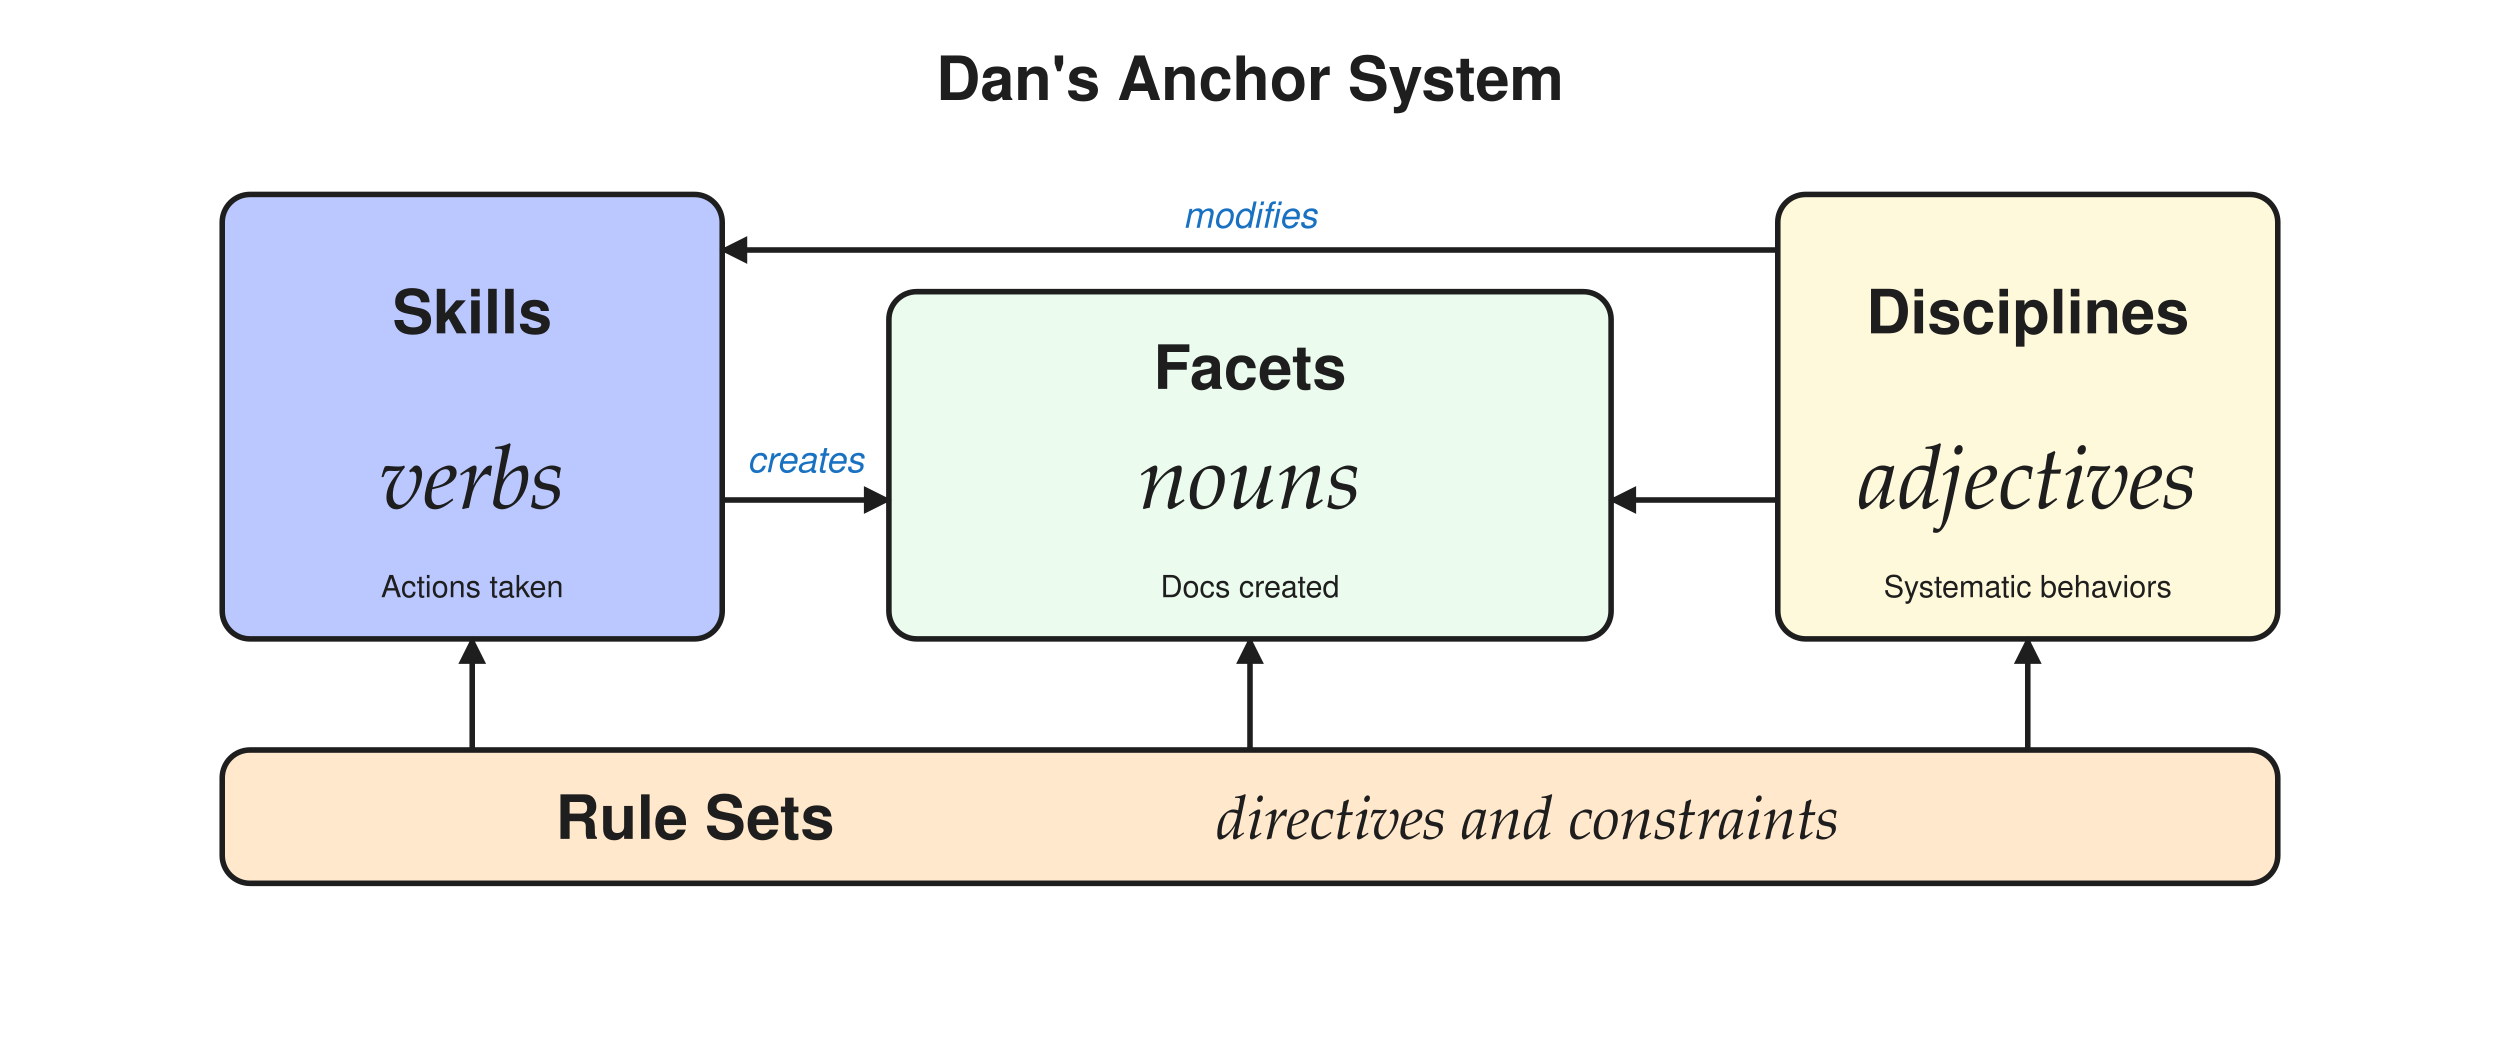
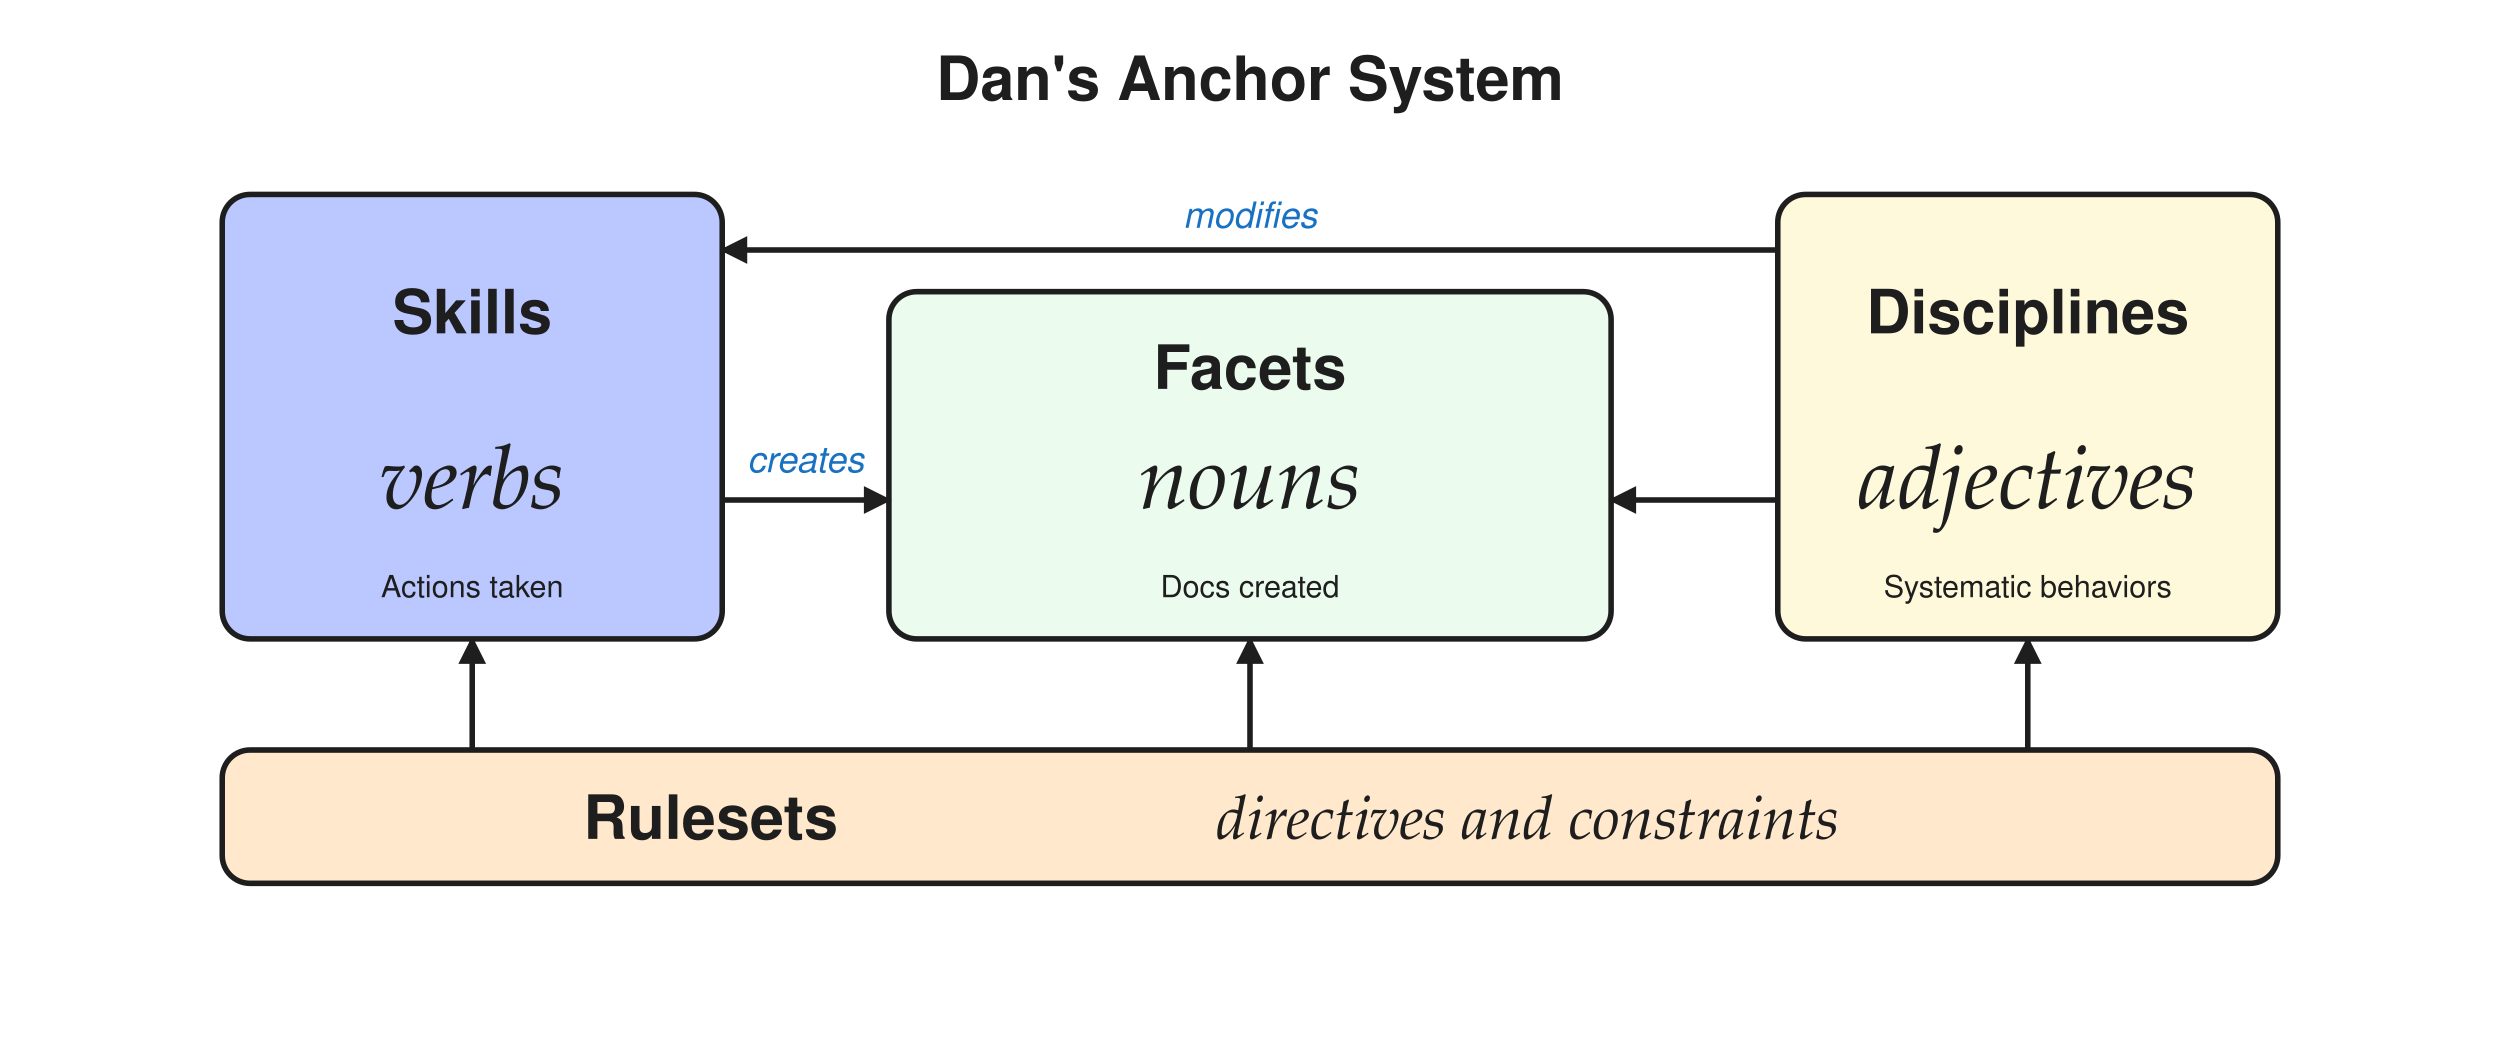
<svg xmlns="http://www.w3.org/2000/svg" viewBox="0 0 900 380" width="900" height="380" style="background:white" font-family="Helvetica, Arial, sans-serif">
  <defs>
    <marker id="arrowhead" viewBox="0 0 10 10" refX="9" refY="5" markerWidth="5" markerHeight="5" orient="auto-start-reverse">
      <polygon points="0,0 10,5 0,10" fill="#1e1e1e" />
    </marker>
  </defs>
  <text id="title" x="450" y="36" font-size="22" font-weight="600" text-anchor="middle" fill="#1e1e1e">Dan's Anchor System</text>
  <rect id="skills-box" x="80" y="70" width="180" height="160" rx="10" fill="#bac8ff" stroke="#1e1e1e" stroke-width="2" />
  <text id="skills-title" x="170" y="120" font-size="22" font-weight="600" text-anchor="middle" fill="#1e1e1e">Skills</text>
  <text id="skills-subtitle" x="170" y="183" font-size="32" font-style="italic" text-anchor="middle" font-family="Palatino, 'Palatino Linotype', Georgia, serif" fill="#1e1e1e">verbs</text>
  <text id="skills-small" x="170" y="215" font-size="11" text-anchor="middle" fill="#1e1e1e">Actions taken</text>
  <rect id="facets-box" x="320" y="105" width="260" height="125" rx="10" fill="#ebfbee" stroke="#1e1e1e" stroke-width="2" />
  <text id="facets-title" x="450" y="140" font-size="22" font-weight="600" text-anchor="middle" fill="#1e1e1e">Facets</text>
  <text id="facets-subtitle" x="450" y="183" font-size="32" font-style="italic" text-anchor="middle" font-family="Palatino, 'Palatino Linotype', Georgia, serif" fill="#1e1e1e">nouns</text>
  <text id="facets-small" x="450" y="215" font-size="11" text-anchor="middle" fill="#1e1e1e">Docs created</text>
  <rect id="disciplines-box" x="640" y="70" width="180" height="160" rx="10" fill="#fff9db" stroke="#1e1e1e" stroke-width="2" />
  <text id="disciplines-title" x="730" y="120" font-size="22" font-weight="600" text-anchor="middle" fill="#1e1e1e">Disciplines</text>
  <text id="disciplines-subtitle" x="730" y="183" font-size="32" font-style="italic" text-anchor="middle" font-family="Palatino, 'Palatino Linotype', Georgia, serif" fill="#1e1e1e">adjectives</text>
  <text id="disciplines-small" x="730" y="215" font-size="11" text-anchor="middle" fill="#1e1e1e">Systematic behaviors</text>
  <rect id="rules-box" x="80" y="270" width="740" height="48" rx="10" fill="#ffe8cc" stroke="#1e1e1e" stroke-width="2" />
-   <text id="rules-title" x="200" y="302" font-size="22" font-weight="600" text-anchor="start" fill="#1e1e1e">Rule Sets</text>
+   <text id="rules-title" x="210" y="302" font-size="22" font-weight="600" text-anchor="start" fill="#1e1e1e">Rulesets</text>
  <text id="rules-subtitle" x="550" y="302" font-size="22" font-style="italic" text-anchor="middle" font-family="Palatino, 'Palatino Linotype', Georgia, serif" fill="#1e1e1e">directives and constraints</text>
  <line id="arrow-skills-facets" x1="260" y1="180" x2="320" y2="180" stroke="#1e1e1e" stroke-width="2" marker-end="url(#arrowhead)" />
  <text id="label-creates" x="290" y="170" font-size="13" font-style="italic" text-anchor="middle" fill="#1971c2">creates</text>
  <line id="arrow-disc-skills" x1="640" y1="90" x2="260" y2="90" stroke="#1e1e1e" stroke-width="2" marker-end="url(#arrowhead)" />
  <text id="label-modifies" x="450" y="82" font-size="13" font-style="italic" text-anchor="middle" fill="#1971c2">modifies</text>
  <line id="arrow-disc-facets" x1="640" y1="180" x2="580" y2="180" stroke="#1e1e1e" stroke-width="2" marker-end="url(#arrowhead)" />
  <line id="arrow-rules-skills" x1="170" y1="270" x2="170" y2="230" stroke="#1e1e1e" stroke-width="2" marker-end="url(#arrowhead)" />
  <line id="arrow-rules-facets" x1="450" y1="270" x2="450" y2="230" stroke="#1e1e1e" stroke-width="2" marker-end="url(#arrowhead)" />
  <line id="arrow-rules-disc" x1="730" y1="270" x2="730" y2="230" stroke="#1e1e1e" stroke-width="2" marker-end="url(#arrowhead)" />
</svg>
